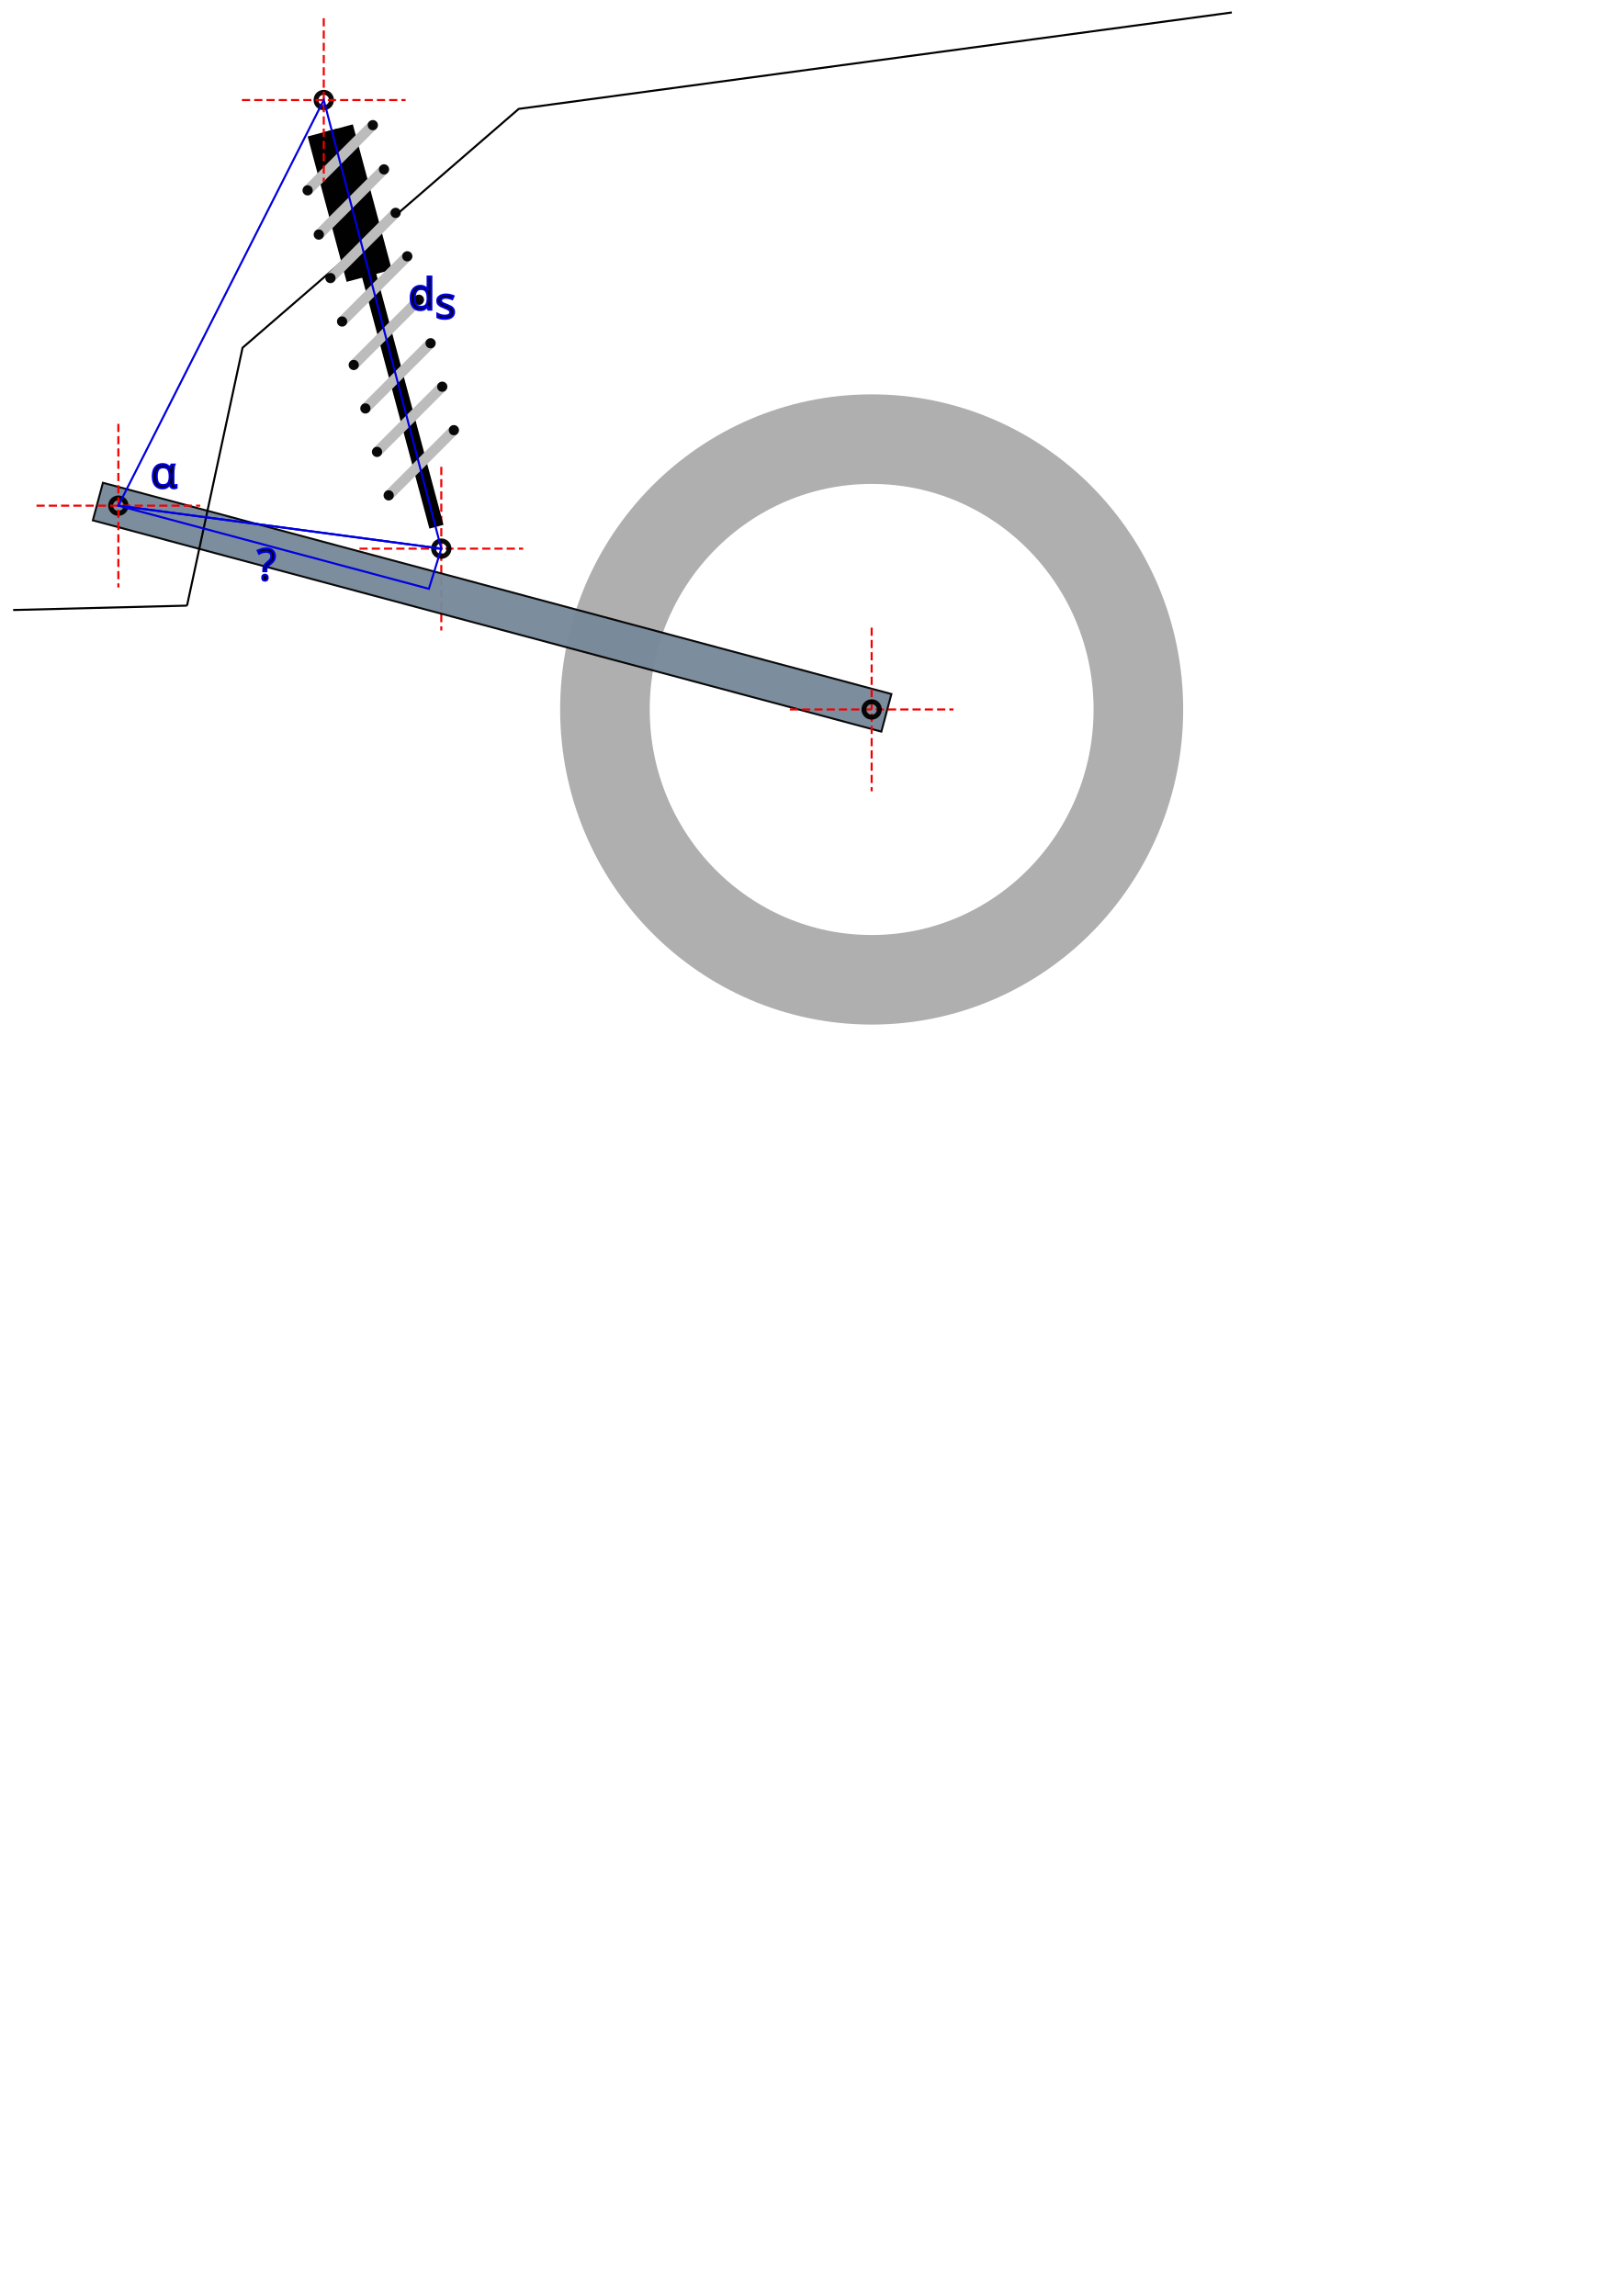
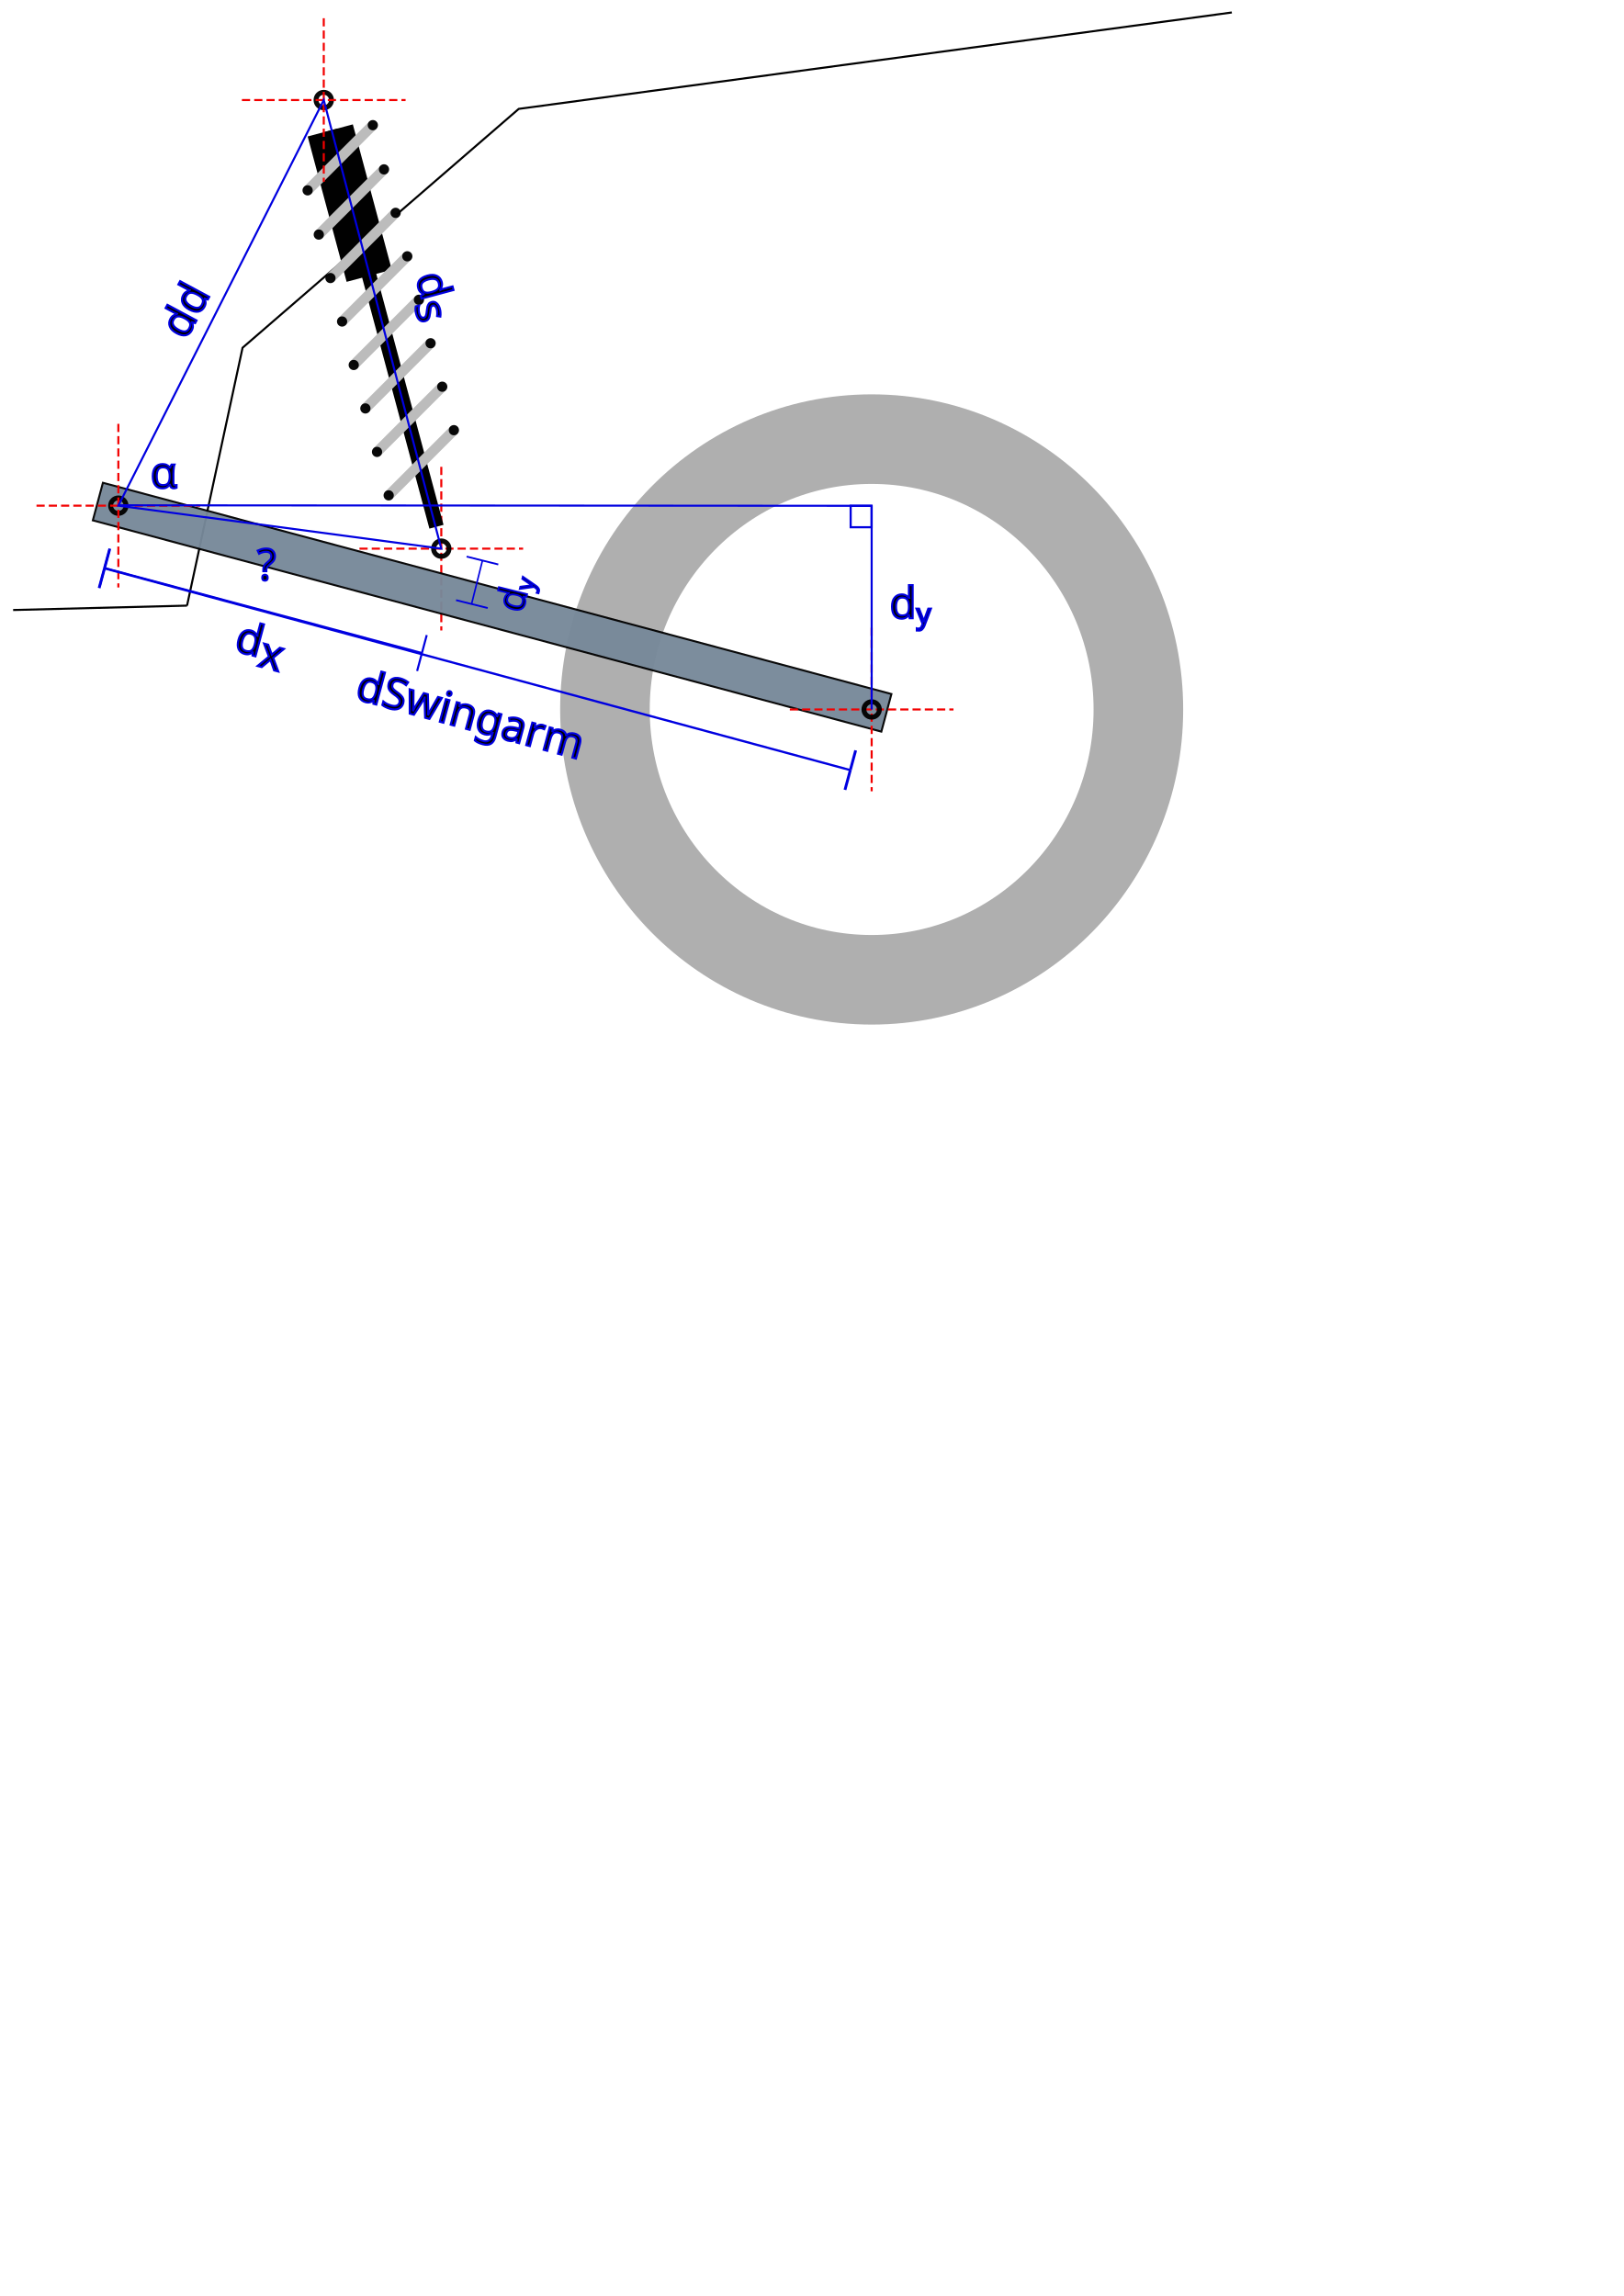
<svg xmlns="http://www.w3.org/2000/svg" width="210mm" height="297mm" viewBox="0 0 210 297" version="1.1" id="svg8">
  <defs id="defs2">
    </defs>
+   <path style="fill:none;stroke:black;stroke-width:0.265px;stroke-linecap:butt;stroke-linejoin:miter;stroke-opacity:1" d="M 159.317,1.612 67.091,14.085 31.372,44.984 24.19,78.341 m 0,0 -22.49,0.567" id="path874" />
  <g id="layer1" />
  <g id="layer2" />
  <ellipse id="path21" cx="112.735" cy="91.773" style="fill:none;stroke:#afafaf;stroke-width:11.588;stroke-miterlimit:4;stroke-dasharray:none;stroke-opacity:1" rx="34.496" ry="34.969" />
  <g id="centreline" transform="translate(-37.16429,-5.532403)">
    <path id="path4540" d="M 83.655,76.503 H 104.822" style="fill:none;stroke:#f20000;stroke-width:0.265;stroke-linecap:butt;stroke-linejoin:miter;stroke-miterlimit:4;stroke-dasharray:1.058, 0.529;stroke-dashoffset:0;stroke-opacity:1" />
    <path id="path4542" d="M 94.239,65.919 V 87.086" style="fill:none;stroke:#f20000;stroke-width:0.265;stroke-linecap:butt;stroke-linejoin:miter;stroke-miterlimit:4;stroke-dasharray:1.058, 0.529;stroke-dashoffset:0;stroke-opacity:1" />
  </g>
  <rect style="opacity:0.96;fill:#789;fill-opacity:1;fill-rule:evenodd;stroke:black;stroke-width:0.255;stroke-miterlimit:4;stroke-dasharray:none;stroke-opacity:1" id="rect4748" width="105.578" height="5.036" x="29.02" y="56.876" transform="rotate(15)" />
  <g transform="translate(18.49588,15.27067)" id="g4552">
    <path style="fill:none;stroke:#f20000;stroke-width:0.265;stroke-linecap:butt;stroke-linejoin:miter;stroke-miterlimit:4;stroke-dasharray:1.058, 0.529;stroke-dashoffset:0;stroke-opacity:1" d="M 83.655,76.503 H 104.822" id="path4548" />
    <path style="fill:none;stroke:#f20000;stroke-width:0.265;stroke-linecap:butt;stroke-linejoin:miter;stroke-miterlimit:4;stroke-dasharray:1.058, 0.529;stroke-dashoffset:0;stroke-opacity:1" d="M 94.239,65.919 V 87.086" id="path4550" />
  </g>
  <circle r="1" cy="91.773" cx="112.735" id="circle4752" style="opacity:0.96;fill:none;fill-opacity:1;stroke:black;stroke-width:0.635;stroke-miterlimit:4;stroke-dasharray:none;stroke-dashoffset:0;stroke-opacity:1" />
-   <path style="fill:none;stroke:black;stroke-width:0.265px;stroke-linecap:butt;stroke-linejoin:miter;stroke-opacity:1" d="M 159.317,1.612 67.091,14.085 31.372,44.984 24.19,78.341 m 0,0 -22.49,0.567" id="path874" />
  <circle style="opacity:0.96;fill:none;fill-opacity:1;stroke:black;stroke-width:0.635;stroke-miterlimit:4;stroke-dasharray:none;stroke-dashoffset:0;stroke-opacity:1" id="pivot-3" cx="15.305" cy="65.41" r="1" />
  <circle style="opacity:0.96;fill:none;fill-opacity:1;stroke:black;stroke-width:0.635;stroke-miterlimit:4;stroke-dasharray:none;stroke-dashoffset:0;stroke-opacity:1" id="pivot-6" cx="57.074" cy="70.97" r="1" />
  <circle style="opacity:0.96;fill:none;fill-opacity:1;stroke:black;stroke-width:0.635;stroke-miterlimit:4;stroke-dasharray:none;stroke-dashoffset:0;stroke-opacity:1" id="pivot-7" cx="41.873" cy="12.941" r="1" />
  <g id="g1117" transform="rotate(75,57.02963,-3.250565)" style="opacity:1">
    <rect y="14.841" x="72.76" height="1.89" width="53.072" id="rect921" style="fill:black;fill-opacity:1;fill-rule:evenodd;stroke-width:0.281" />
    <rect y="12.762" x="72.76" height="6.048" width="19.466" id="rect923" style="fill:#010101;fill-opacity:1;fill-rule:evenodd;stroke-width:0.265" />
    <g transform="rotate(60,69.47279,19.18834)" id="g985">
      <rect style="fill:#bcbcbc;fill-opacity:1;fill-rule:evenodd;stroke:none;stroke-width:0.261;stroke-miterlimit:4;stroke-dasharray:none;stroke-opacity:1" id="rect965" width="11.927" height="1.323" x="63.794" y="10.567" />
      <ellipse style="opacity:0.96;fill:black;fill-opacity:1;stroke:black;stroke-width:0.289;stroke-miterlimit:4;stroke-dasharray:none;stroke-dashoffset:0;stroke-opacity:1" id="path927-5" cx="75.721" cy="11.229" rx="0.517" ry="0.517" />
      <ellipse style="opacity:0.96;fill:black;fill-opacity:1;stroke:black;stroke-width:0.289;stroke-miterlimit:4;stroke-dasharray:none;stroke-dashoffset:0;stroke-opacity:1" id="path927-5-5" cx="63.794" cy="11.229" rx="0.517" ry="0.517" />
    </g>
    <g transform="rotate(60,72.34915,24.34042)" id="g985-6">
      <rect style="fill:#bcbcbc;fill-opacity:1;fill-rule:evenodd;stroke:none;stroke-width:0.261;stroke-miterlimit:4;stroke-dasharray:none;stroke-opacity:1" id="rect965-2" width="11.927" height="1.323" x="63.794" y="10.567" />
      <ellipse style="opacity:0.96;fill:black;fill-opacity:1;stroke:black;stroke-width:0.289;stroke-miterlimit:4;stroke-dasharray:none;stroke-dashoffset:0;stroke-opacity:1" id="path927-5-9" cx="75.721" cy="11.229" rx="0.517" ry="0.517" />
      <ellipse style="opacity:0.96;fill:black;fill-opacity:1;stroke:black;stroke-width:0.289;stroke-miterlimit:4;stroke-dasharray:none;stroke-dashoffset:0;stroke-opacity:1" id="path927-5-5-1" cx="63.794" cy="11.229" rx="0.517" ry="0.517" />
    </g>
    <g transform="rotate(60,75.25956,29.38142)" id="g985-2">
      <rect style="fill:#bcbcbc;fill-opacity:1;fill-rule:evenodd;stroke:none;stroke-width:0.261;stroke-miterlimit:4;stroke-dasharray:none;stroke-opacity:1" id="rect965-7" width="11.927" height="1.323" x="63.794" y="10.567" />
      <ellipse style="opacity:0.96;fill:black;fill-opacity:1;stroke:black;stroke-width:0.289;stroke-miterlimit:4;stroke-dasharray:none;stroke-dashoffset:0;stroke-opacity:1" id="path927-5-0" cx="75.721" cy="11.229" rx="0.517" ry="0.517" />
      <ellipse style="opacity:0.96;fill:black;fill-opacity:1;stroke:black;stroke-width:0.289;stroke-miterlimit:4;stroke-dasharray:none;stroke-dashoffset:0;stroke-opacity:1" id="path927-5-5-9" cx="63.794" cy="11.229" rx="0.517" ry="0.517" />
    </g>
    <g transform="rotate(60,78.16997,34.42241)" id="g985-3">
      <rect style="fill:#bcbcbc;fill-opacity:1;fill-rule:evenodd;stroke:none;stroke-width:0.261;stroke-miterlimit:4;stroke-dasharray:none;stroke-opacity:1" id="rect965-6" width="11.927" height="1.323" x="63.794" y="10.567" />
      <ellipse style="opacity:0.96;fill:black;fill-opacity:1;stroke:black;stroke-width:0.289;stroke-miterlimit:4;stroke-dasharray:none;stroke-dashoffset:0;stroke-opacity:1" id="path927-5-06" cx="75.721" cy="11.229" rx="0.517" ry="0.517" />
      <ellipse style="opacity:0.96;fill:black;fill-opacity:1;stroke:black;stroke-width:0.289;stroke-miterlimit:4;stroke-dasharray:none;stroke-dashoffset:0;stroke-opacity:1" id="path927-5-5-2" cx="63.794" cy="11.229" rx="0.517" ry="0.517" />
    </g>
    <g transform="rotate(60,81.08039,39.4634)" id="g985-61">
      <rect style="fill:#bcbcbc;fill-opacity:1;fill-rule:evenodd;stroke:none;stroke-width:0.261;stroke-miterlimit:4;stroke-dasharray:none;stroke-opacity:1" id="rect965-8" width="11.927" height="1.323" x="63.794" y="10.567" />
      <ellipse style="opacity:0.96;fill:black;fill-opacity:1;stroke:black;stroke-width:0.289;stroke-miterlimit:4;stroke-dasharray:none;stroke-dashoffset:0;stroke-opacity:1" id="path927-5-7" cx="75.721" cy="11.229" rx="0.517" ry="0.517" />
      <ellipse style="opacity:0.96;fill:black;fill-opacity:1;stroke:black;stroke-width:0.289;stroke-miterlimit:4;stroke-dasharray:none;stroke-dashoffset:0;stroke-opacity:1" id="path927-5-5-92" cx="63.794" cy="11.229" rx="0.517" ry="0.517" />
    </g>
    <g transform="rotate(60,83.9908,44.50439)" id="g985-0">
      <rect style="fill:#bcbcbc;fill-opacity:1;fill-rule:evenodd;stroke:none;stroke-width:0.261;stroke-miterlimit:4;stroke-dasharray:none;stroke-opacity:1" id="rect965-23" width="11.927" height="1.323" x="63.794" y="10.567" />
      <ellipse style="opacity:0.96;fill:black;fill-opacity:1;stroke:black;stroke-width:0.289;stroke-miterlimit:4;stroke-dasharray:none;stroke-dashoffset:0;stroke-opacity:1" id="path927-5-75" cx="75.721" cy="11.229" rx="0.517" ry="0.517" />
      <ellipse style="opacity:0.96;fill:black;fill-opacity:1;stroke:black;stroke-width:0.289;stroke-miterlimit:4;stroke-dasharray:none;stroke-dashoffset:0;stroke-opacity:1" id="path927-5-5-922" cx="63.794" cy="11.229" rx="0.517" ry="0.517" />
    </g>
    <g transform="rotate(60,86.90121,49.54538)" id="g985-8">
      <rect style="fill:#bcbcbc;fill-opacity:1;fill-rule:evenodd;stroke:none;stroke-width:0.261;stroke-miterlimit:4;stroke-dasharray:none;stroke-opacity:1" id="rect965-9" width="11.927" height="1.323" x="63.794" y="10.567" />
      <ellipse style="opacity:0.96;fill:black;fill-opacity:1;stroke:black;stroke-width:0.289;stroke-miterlimit:4;stroke-dasharray:none;stroke-dashoffset:0;stroke-opacity:1" id="path927-5-73" cx="75.721" cy="11.229" rx="0.517" ry="0.517" />
      <ellipse style="opacity:0.96;fill:black;fill-opacity:1;stroke:black;stroke-width:0.289;stroke-miterlimit:4;stroke-dasharray:none;stroke-dashoffset:0;stroke-opacity:1" id="path927-5-5-6" cx="63.794" cy="11.229" rx="0.517" ry="0.517" />
    </g>
    <g transform="rotate(60,89.81162,54.58638)" id="g985-1">
      <rect style="fill:#bcbcbc;fill-opacity:1;fill-rule:evenodd;stroke:none;stroke-width:0.261;stroke-miterlimit:4;stroke-dasharray:none;stroke-opacity:1" id="rect965-29" width="11.927" height="1.323" x="63.794" y="10.567" />
      <ellipse style="opacity:0.96;fill:black;fill-opacity:1;stroke:black;stroke-width:0.289;stroke-miterlimit:4;stroke-dasharray:none;stroke-dashoffset:0;stroke-opacity:1" id="path927-5-3" cx="75.721" cy="11.229" rx="0.517" ry="0.517" />
      <ellipse style="opacity:0.96;fill:black;fill-opacity:1;stroke:black;stroke-width:0.289;stroke-miterlimit:4;stroke-dasharray:none;stroke-dashoffset:0;stroke-opacity:1" id="path927-5-5-19" cx="63.794" cy="11.229" rx="0.517" ry="0.517" />
    </g>
  </g>
  <g id="centreline-4" transform="translate(-78.93351,-11.09222)">
    <path id="path4540-7" d="M 83.655,76.503 H 104.822" style="fill:none;stroke:#f20000;stroke-width:0.265;stroke-linecap:butt;stroke-linejoin:miter;stroke-miterlimit:4;stroke-dasharray:1.058, 0.529;stroke-dashoffset:0;stroke-opacity:1" />
    <path id="path4542-8" d="M 94.239,65.919 V 87.086" style="fill:none;stroke:#f20000;stroke-width:0.265;stroke-linecap:butt;stroke-linejoin:miter;stroke-miterlimit:4;stroke-dasharray:1.058, 0.529;stroke-dashoffset:0;stroke-opacity:1" />
  </g>
  <g id="centreline-45" transform="translate(-52.36556,-63.56124)">
    <path id="path4540-0" d="M 83.655,76.503 H 104.822" style="fill:none;stroke:#f20000;stroke-width:0.265;stroke-linecap:butt;stroke-linejoin:miter;stroke-miterlimit:4;stroke-dasharray:1.058, 0.529;stroke-dashoffset:0;stroke-opacity:1" />
    <path id="path4542-3" d="M 94.239,65.919 V 87.086" style="fill:none;stroke:#f20000;stroke-width:0.265;stroke-linecap:butt;stroke-linejoin:miter;stroke-miterlimit:4;stroke-dasharray:1.058, 0.529;stroke-dashoffset:0;stroke-opacity:1" />
  </g>
-   <path style="fill:none;stroke:#0000e0;stroke-width:0.265px;stroke-linecap:butt;stroke-linejoin:miter;stroke-opacity:1" d="M 41.873,12.941 57.074,70.97 15.305,65.41 Z" id="path1161" />
+   <path style="fill:none;stroke:#0000e0;stroke-width:0.265;stroke-linecap:butt;stroke-linejoin:miter;stroke-opacity:1;stroke-miterlimit:4;stroke-dasharray:none" d="M 41.873,12.941 57.074,70.97 15.305,65.41 Z" id="path1161" />
  <text xml:space="preserve" style="font-style:normal;font-weight:normal;font-size:7.056px;line-height:8.819px;font-family:sans-serif;letter-spacing:0px;word-spacing:0px;fill:black;fill-opacity:1;stroke:#0000e0;stroke-width:0.265;stroke-opacity:1" x="33.262" y="75.033" id="text1165">
    <tspan id="tspan1163" x="33.262" y="75.033" style="font-size:5.644px;line-height:8.819px;stroke:#0000e0;stroke-width:0.265;stroke-opacity:1">?</tspan>
  </text>
-   <text xml:space="preserve" style="font-style:normal;font-weight:normal;font-size:10.583px;line-height:12.876px;font-family:sans-serif;letter-spacing:0px;word-spacing:0px;fill:black;fill-opacity:1;stroke:#0000e0;stroke-width:0.265;stroke-opacity:1" x="52.803" y="40.052" id="text1177">
-     <tspan id="tspan1175" x="52.803" y="40.052" style="font-size:5.644px;line-height:8.819px;stroke:#0000e0;stroke-width:0.265;stroke-opacity:1">d<tspan style="font-size:5.644px;line-height:8.819px;baseline-shift:sub;stroke:#0000e0;stroke-opacity:1" id="tspan1179">s</tspan>
+   <text xml:space="preserve" style="font-style:normal;font-weight:normal;font-size:10.583px;line-height:12.876px;font-family:sans-serif;letter-spacing:0px;word-spacing:0px;fill:black;fill-opacity:1;stroke:#0000e0;stroke-width:0.265;stroke-opacity:1" x="48.435" y="-42.665" id="text1177" transform="rotate(75)">
+     <tspan id="tspan1175" x="48.435" y="-42.665" style="font-size:5.644px;line-height:8.819px;stroke:#0000e0;stroke-width:0.265;stroke-opacity:1">d<tspan style="font-size:5.644px;line-height:8.819px;baseline-shift:sub;stroke:#0000e0;stroke-opacity:1" id="tspan1179">s</tspan>
    </tspan>
  </text>
  <text xml:space="preserve" style="font-style:normal;font-weight:normal;font-size:7.056px;line-height:1.25;font-family:sans-serif;letter-spacing:0px;word-spacing:0px;fill:black;fill-opacity:1;stroke:#0000e0;stroke-width:0.265;stroke-opacity:1" x="19.447" y="63.108" id="text1183">
    <tspan id="tspan1181" x="19.447" y="63.108" style="font-size:5.644px;stroke:#0000e0;stroke-width:0.265;stroke-opacity:1">α</tspan>
  </text>
-   <path style="fill:none;stroke:#0000e0;stroke-width:0.265px;stroke-linecap:butt;stroke-linejoin:miter;stroke-opacity:1" d="m 15.305,65.41 40.163,10.757 1.606,-5.197 z" id="path1185" />
+   <text xml:space="preserve" style="font-style:normal;font-weight:normal;font-size:10.583px;line-height:1.25;font-family:sans-serif;letter-spacing:0px;word-spacing:0px;fill:black;fill-opacity:1;stroke:#0000e0;stroke-width:0.265;stroke-opacity:1" x="-27.454" y="42.022" id="text1198" transform="rotate(-61.73)">
+     <tspan id="tspan1196" x="-27.454" y="42.022" style="font-size:5.644px;stroke:#0000e0;stroke-width:0.265;stroke-opacity:1">dd</tspan>
+   </text>
+   <path style="fill:none;stroke:#0000e0;stroke-width:0.264px;stroke-linecap:butt;stroke-linejoin:miter;stroke-opacity:1" d="m 15.447,65.363 97.349,0.067" id="path1200" />
+   <path style="fill:none;stroke:#0000e0;stroke-width:0.264;stroke-linecap:butt;stroke-linejoin:miter;stroke-opacity:1;stroke-miterlimit:4;stroke-dasharray:none" d="M 112.735,91.773 V 65.415" id="path1202" />
+   <rect style="fill:none;fill-rule:evenodd;stroke:#0000e0;stroke-width:0.275;stroke-miterlimit:4;stroke-dasharray:none;stroke-opacity:1" id="rect1221" width="2.709" height="2.78" x="110.02" y="65.421" />
+   <text xml:space="preserve" style="font-style:normal;font-weight:normal;font-size:10.583px;line-height:1.25;font-family:sans-serif;letter-spacing:0px;word-spacing:0px;fill:black;fill-opacity:1;stroke:none;stroke-width:0.265" x="115.056" y="79.966" id="text1225">
+     <tspan id="tspan1223" x="115.056" y="79.966" style="font-size:5.644px;stroke:#0000e0;stroke-width:0.265;stroke-opacity:1">d<tspan style="font-size:65%;baseline-shift:sub" id="tspan1227">y</tspan>
+     </tspan>
+   </text>
+   <g id="g1285" transform="rotate(15.14,151.564,50.26356)">
+     <path id="path1229" d="M 24.379,108.768 H 124.309" style="fill:none;stroke:#0000e0;stroke-width:0.289px;stroke-linecap:butt;stroke-linejoin:miter;stroke-opacity:1" />
+     <path id="path1239" d="m 24.379,108.768 v -2.646" style="fill:none;stroke:#0000e0;stroke-width:0.364px;stroke-linecap:butt;stroke-linejoin:miter;stroke-opacity:1" />
+     <path id="path1239-6" d="m 24.379,111.414 v -2.646" style="fill:none;stroke:#0000e0;stroke-width:0.364px;stroke-linecap:butt;stroke-linejoin:miter;stroke-opacity:1" />
+     <path id="path1239-1" d="m 124.309,108.768 v -2.646" style="fill:none;stroke:#0000e0;stroke-width:0.364px;stroke-linecap:butt;stroke-linejoin:miter;stroke-opacity:1" />
+     <path id="path1239-6-5" d="m 124.309,111.414 v -2.646" style="fill:none;stroke:#0000e0;stroke-width:0.364px;stroke-linecap:butt;stroke-linejoin:miter;stroke-opacity:1" />
+     <text id="text1276" y="116.593" x="59.933" style="font-style:normal;font-weight:normal;font-size:10.583px;line-height:1.25;font-family:sans-serif;letter-spacing:0px;word-spacing:0px;fill:black;fill-opacity:1;stroke:none;stroke-width:0.265" xml:space="preserve">
+       <tspan style="font-size:5.644px;stroke:#0000e0;stroke-width:0.265;stroke-opacity:1" y="116.593" x="59.933" id="tspan1274">dSwingarm</tspan>
+     </text>
+   </g>
+   <g id="g5149" transform="rotate(15,159.8973,108.0876)">
+     <path id="path1314" d="M 9.555,112.539 H 52.047" style="fill:none;stroke:#0000e0;stroke-width:0.265;stroke-linecap:butt;stroke-linejoin:miter;stroke-miterlimit:4;stroke-dasharray:none;stroke-opacity:1" />
+     <path id="path1316" d="m 9.555,114.989 v -2.472 -2.339" style="fill:none;stroke:#0000e0;stroke-width:0.265;stroke-linecap:butt;stroke-linejoin:miter;stroke-miterlimit:4;stroke-dasharray:none;stroke-opacity:1" />
+     <path id="path1316-4" d="m 52.047,114.945 v -2.472 -2.339" style="fill:none;stroke:#0000e0;stroke-width:0.265px;stroke-linecap:butt;stroke-linejoin:miter;stroke-opacity:1" />
+     <text id="text1335" y="118.527" x="28.376" style="font-style:normal;font-weight:normal;line-height:1.25;font-family:sans-serif;letter-spacing:0px;word-spacing:0px;baseline-shift:baseline;fill:black;fill-opacity:1;stroke:#0000e0;stroke-width:0.265;stroke-opacity:1" xml:space="preserve">
+       <tspan style="font-size:5.644px" y="118.527" x="28.376" id="tspan1333">d<tspan id="tspan5119" style="font-size:5.644px;baseline-shift:sub">x</tspan>
+       </tspan>
+     </text>
+   </g>
+   <g id="g1413" transform="matrix(0.2122091,-0.8488334,0.8511241,0.2116379,-26.55413,71.60668)">
+     <path id="path1314-7" d="m 16.907,98.643 h 6.629" style="fill:none;stroke:#0000e0;stroke-width:0.232px;stroke-linecap:butt;stroke-linejoin:miter;stroke-opacity:1" />
+     <path id="path1316-45" d="M 16.907,101.093 V 98.621 96.282" style="fill:none;stroke:#0000e0;stroke-width:0.265px;stroke-linecap:butt;stroke-linejoin:miter;stroke-opacity:1" />
+     <path id="path1316-4-2" d="M 23.536,101.048 V 98.576 96.237" style="fill:none;stroke:#0000e0;stroke-width:0.265px;stroke-linecap:butt;stroke-linejoin:miter;stroke-opacity:1" />
+     <text id="text1335-5" y="106.234" x="17.314" style="font-style:normal;font-weight:normal;font-size:10.583px;line-height:1.25;font-family:sans-serif;letter-spacing:0px;word-spacing:0px;fill:black;fill-opacity:1;stroke:#0000e0;stroke-width:0.265;stroke-opacity:1" xml:space="preserve">
+       <tspan style="font-size:5.644px;stroke:#0000e0;stroke-width:0.265;stroke-opacity:1" y="106.234" x="17.314" id="tspan1333-4">d<tspan id="tspan1337-7" style="font-size:3.669px;baseline-shift:sub;stroke:#0000e0;stroke-width:0.265;stroke-opacity:1">y</tspan>
+       </tspan>
+     </text>
+   </g>
</svg>
